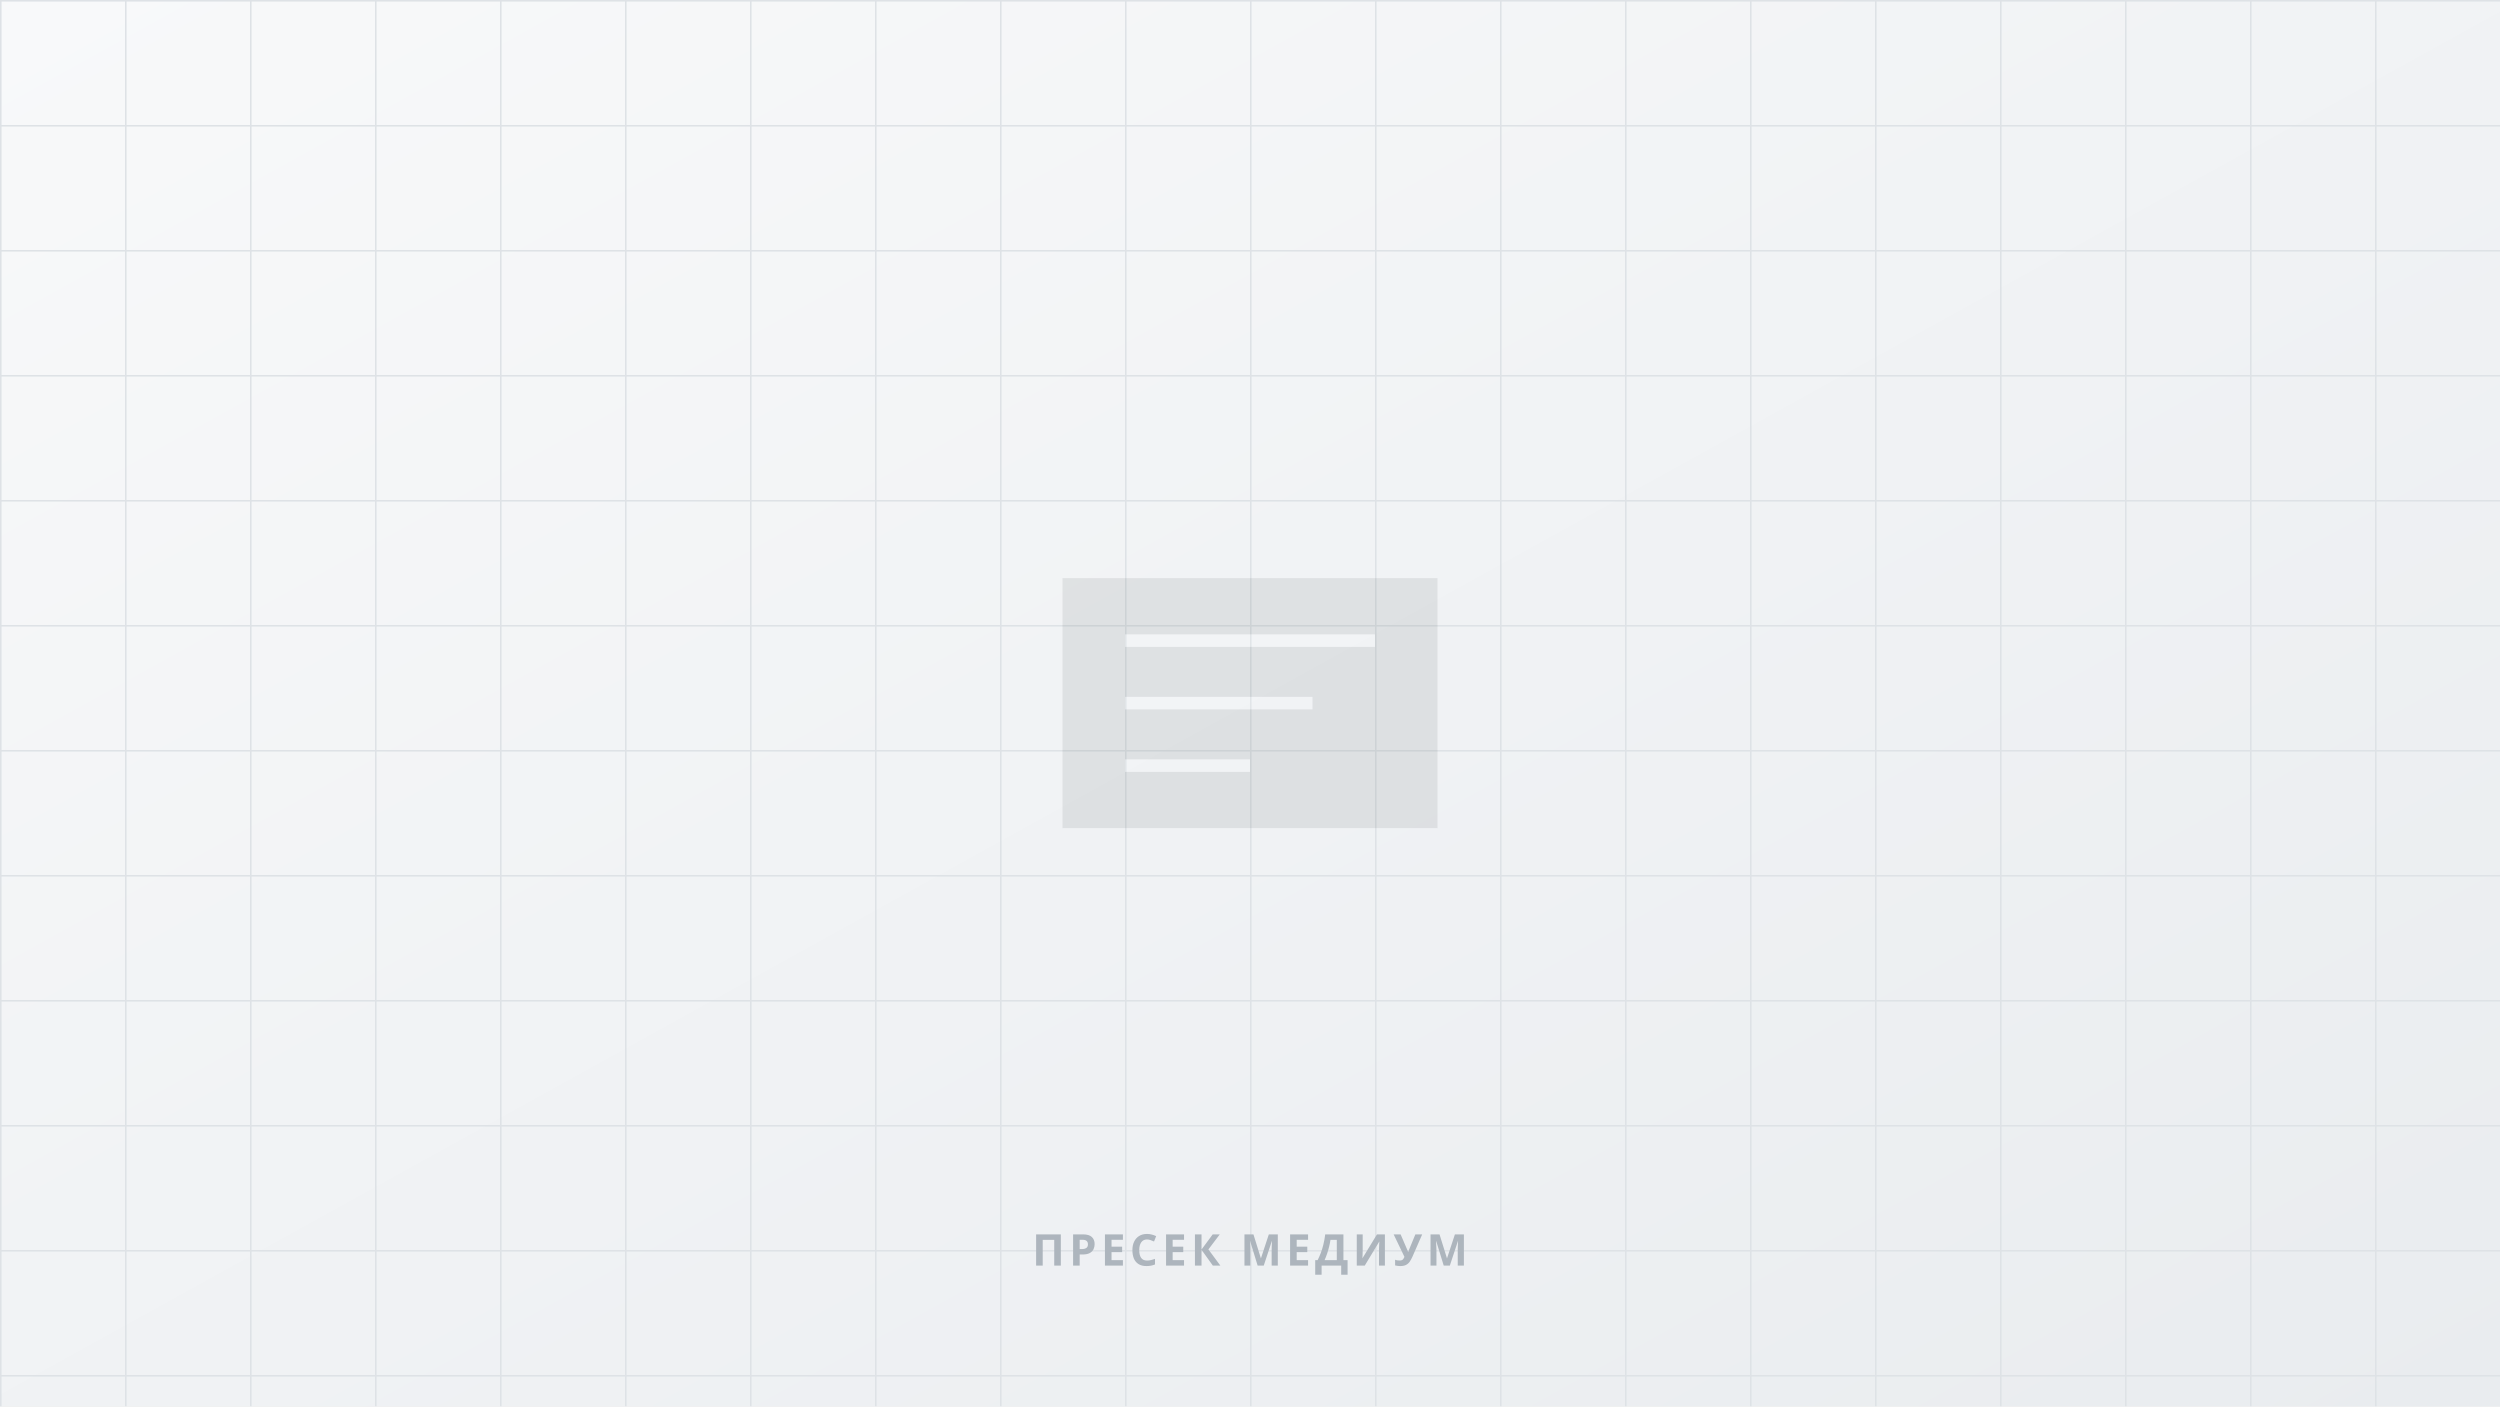
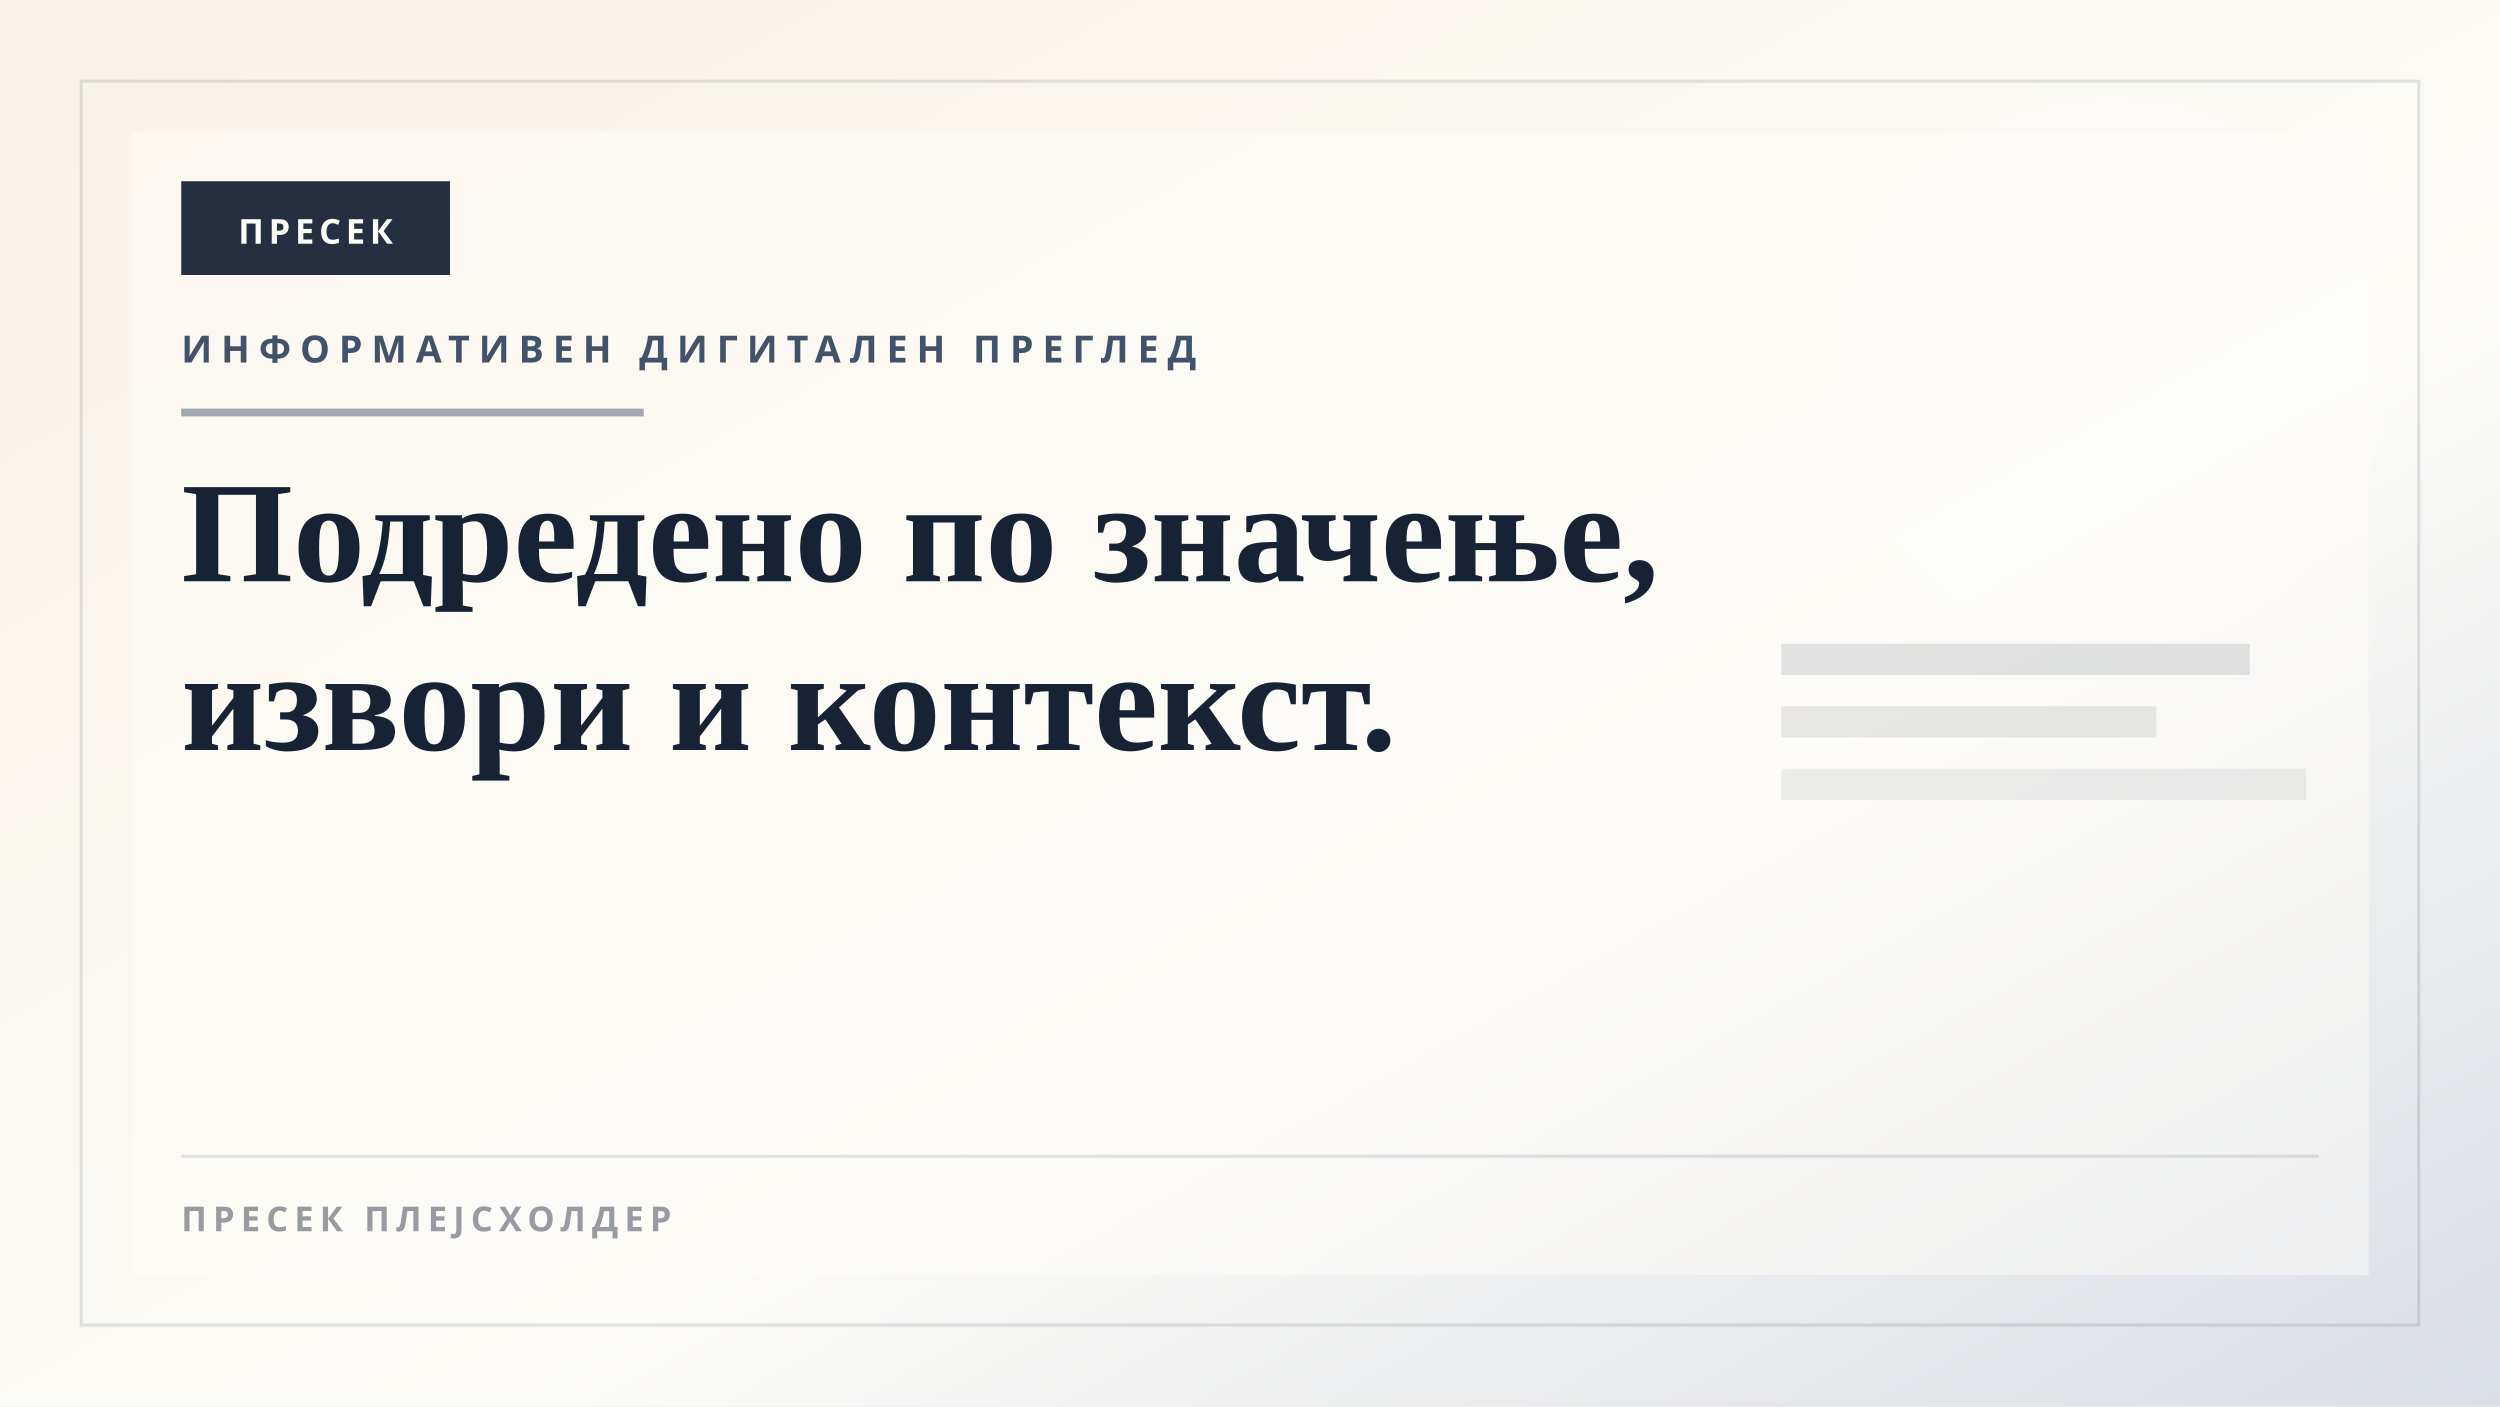
<svg xmlns="http://www.w3.org/2000/svg" viewBox="0 0 800 450">
  <defs>
    <linearGradient id="grad" x1="0%" y1="0%" x2="100%" y2="100%">
-       <stop offset="0%" style="stop-color:#f8f9fa;stop-opacity:1" />
-       <stop offset="100%" style="stop-color:#e9ecef;stop-opacity:1" />
+       <stop offset="0%" style="stop-color:#f8f2e7;stop-opacity:1" />
+       <stop offset="60%" style="stop-color:#fcfbf7;stop-opacity:1" />
+       <stop offset="100%" style="stop-color:#d9dde5;stop-opacity:1" />
    </linearGradient>
-     <pattern id="grid" width="40" height="40" patternUnits="userSpaceOnUse">
-       <path d="M 40 0 L 0 0 0 40" fill="none" stroke="#dee2e6" stroke-width="1" />
-     </pattern>
  </defs>
  <rect width="100%" height="100%" fill="url(#grad)" />
-   <rect width="100%" height="100%" fill="url(#grid)" />
-   <g transform="translate(400, 225)" opacity="0.1">
-     <path d="M-60,-40 L60,-40 L60,40 L-60,40 Z" fill="#343a40" />
-     <path d="M-40,-20 L40,-20" stroke="#fff" stroke-width="4" />
-     <path d="M-40,0 L20,0" stroke="#fff" stroke-width="4" />
-     <path d="M-40,20 L0,20" stroke="#fff" stroke-width="4" />
-   </g>
-   <text x="50%" y="90%" text-anchor="middle" font-family="system-ui, sans-serif" font-size="14" fill="#adb5bd" font-weight="600" letter-spacing="0.1em">ПРЕСЕК МЕДИУМ</text>
+   <rect x="26" y="26" width="748" height="398" fill="none" stroke="#182235" stroke-opacity="0.12" />
+   <rect x="42" y="42" width="716" height="366" fill="#fffdf9" fill-opacity="0.46" />
+   <rect x="58" y="58" width="86" height="30" fill="#182235" fill-opacity="0.94" />
+   <text x="101" y="78" text-anchor="middle" font-family="system-ui, sans-serif" font-size="11" fill="#fffdf7" font-weight="800" letter-spacing="0.14em">ПРЕСЕК</text>
+   <text x="58" y="116" font-family="system-ui, sans-serif" font-size="12" fill="#41526a" font-weight="800" letter-spacing="0.24em">ИНФОРМАТИВЕН ДИГИТАЛЕН ПРЕГЛЕД</text>
+   <line x1="58" y1="132" x2="206" y2="132" stroke="#41526a" stroke-opacity="0.48" stroke-width="2.5" />
+   <text x="58" y="186" font-family="Georgia, 'Times New Roman', serif" font-size="46" fill="#182235" font-weight="700">Подредено по значење,</text>
+   <text x="58" y="240" font-family="Georgia, 'Times New Roman', serif" font-size="46" fill="#182235" font-weight="700">извори и контекст.</text>
+   <circle cx="676" cy="120" r="88" fill="#ffffff" fill-opacity="0.22" />
+   <rect x="570" y="206" width="150" height="10" fill="#182235" fill-opacity="0.12" />
+   <rect x="570" y="226" width="120" height="10" fill="#182235" fill-opacity="0.09" />
+   <rect x="570" y="246" width="168" height="10" fill="#182235" fill-opacity="0.07" />
+   <line x1="58" y1="370" x2="742" y2="370" stroke="#182235" stroke-opacity="0.12" />
+   <text x="58" y="394" font-family="system-ui, sans-serif" font-size="11" fill="#182235" fill-opacity="0.44" font-weight="800" letter-spacing="0.18em">ПРЕСЕК ПЛЕЈСХОЛДЕР</text>
</svg>
